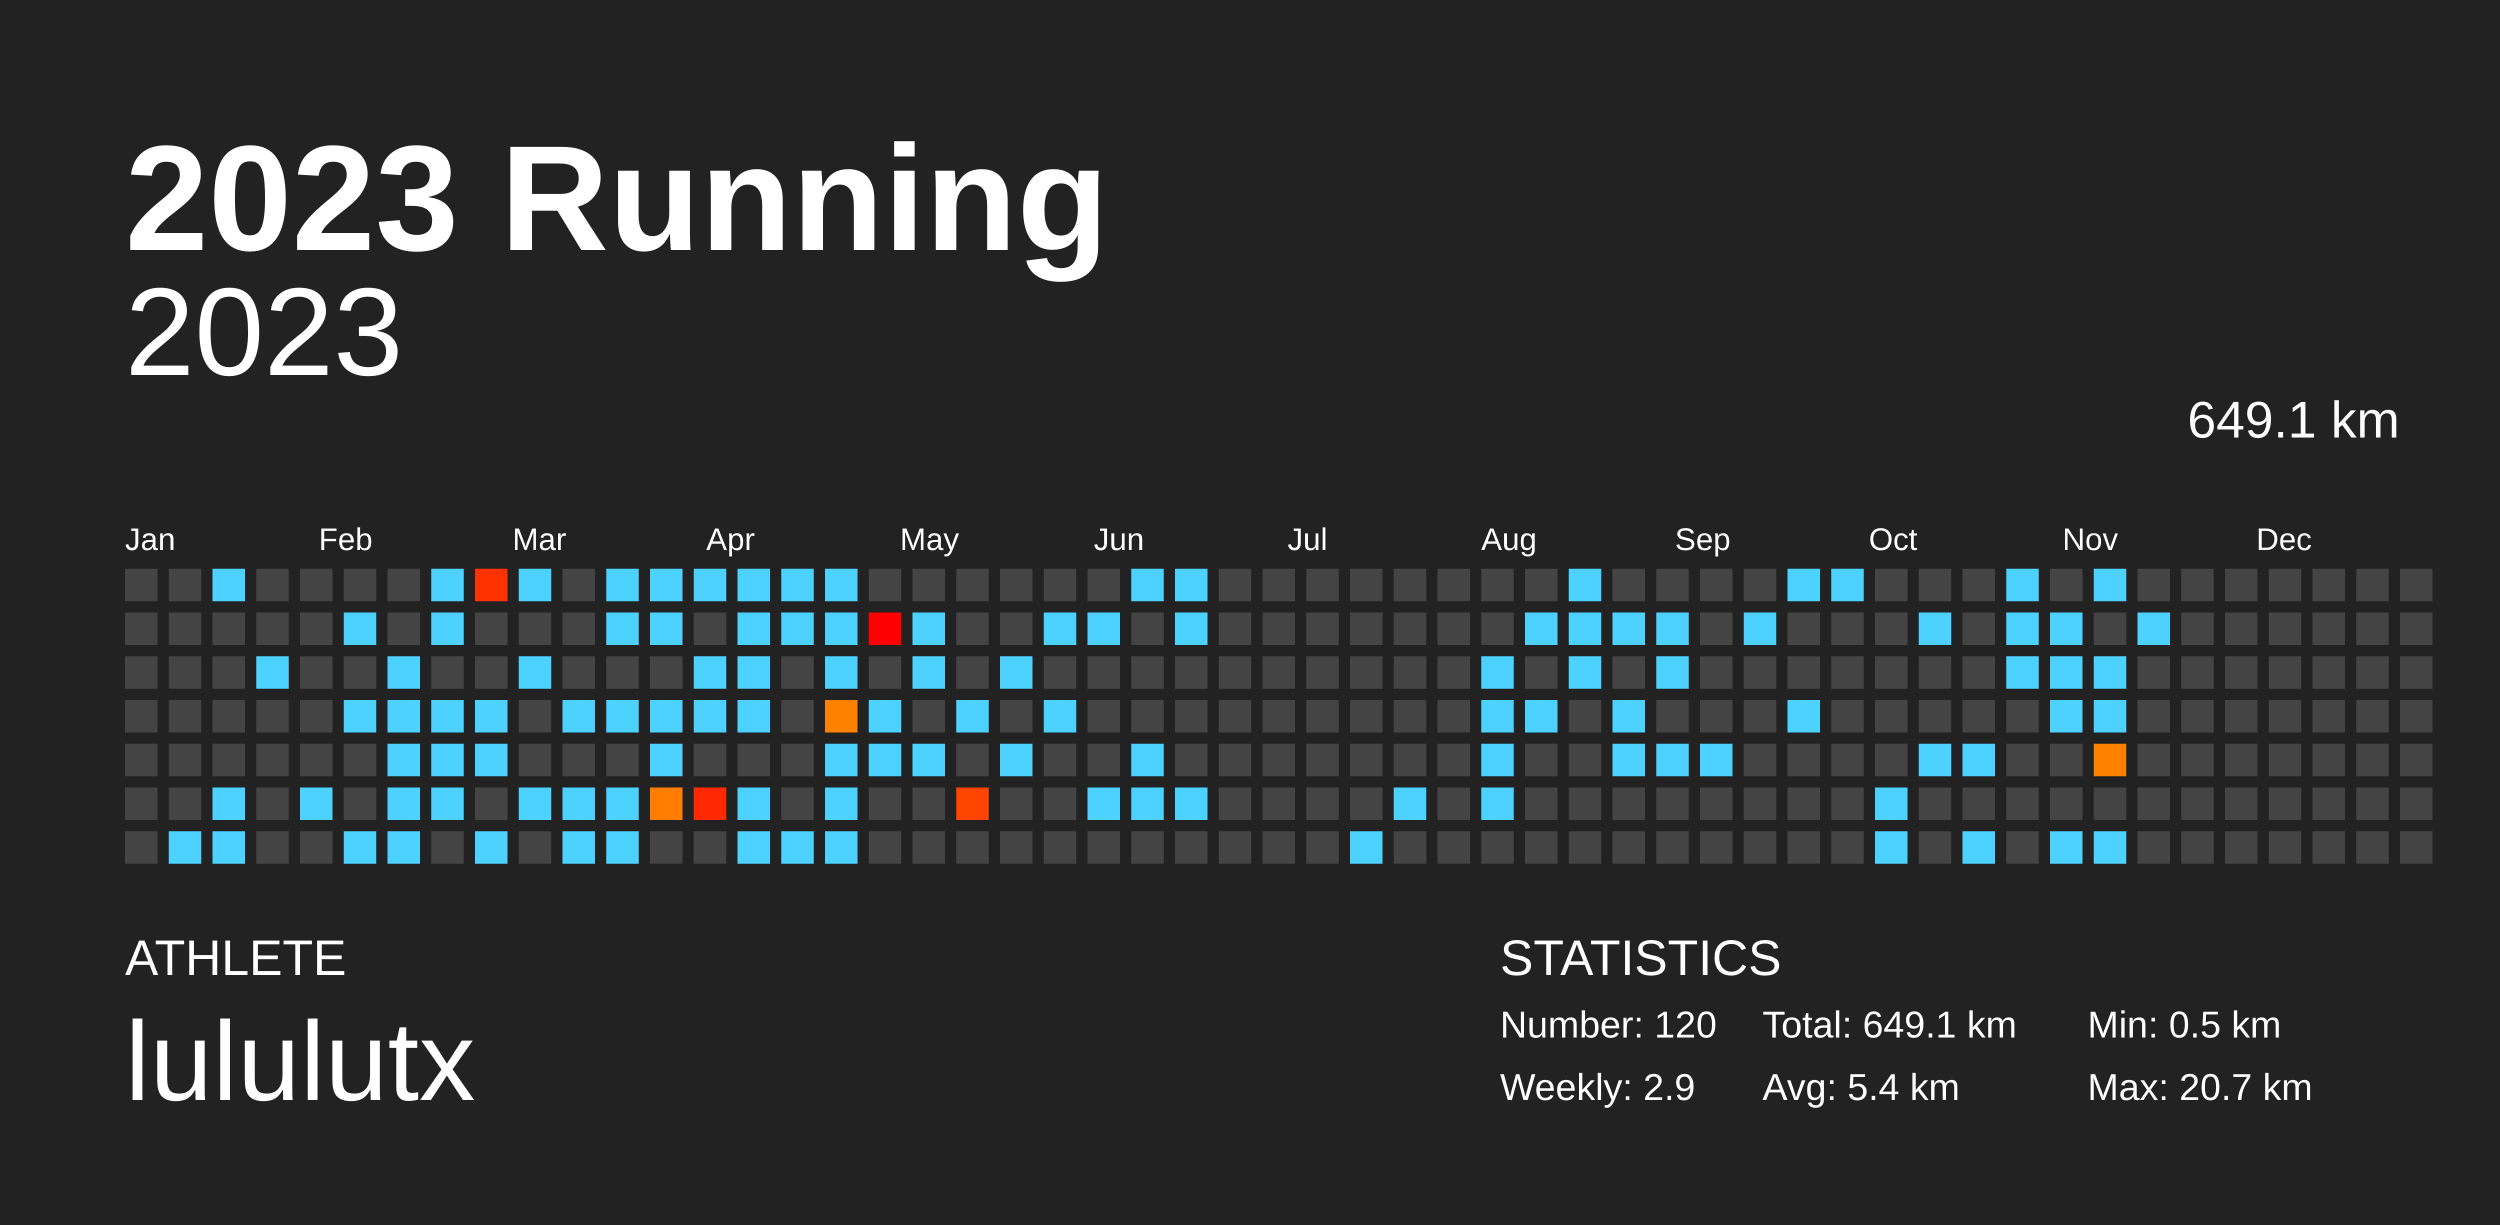
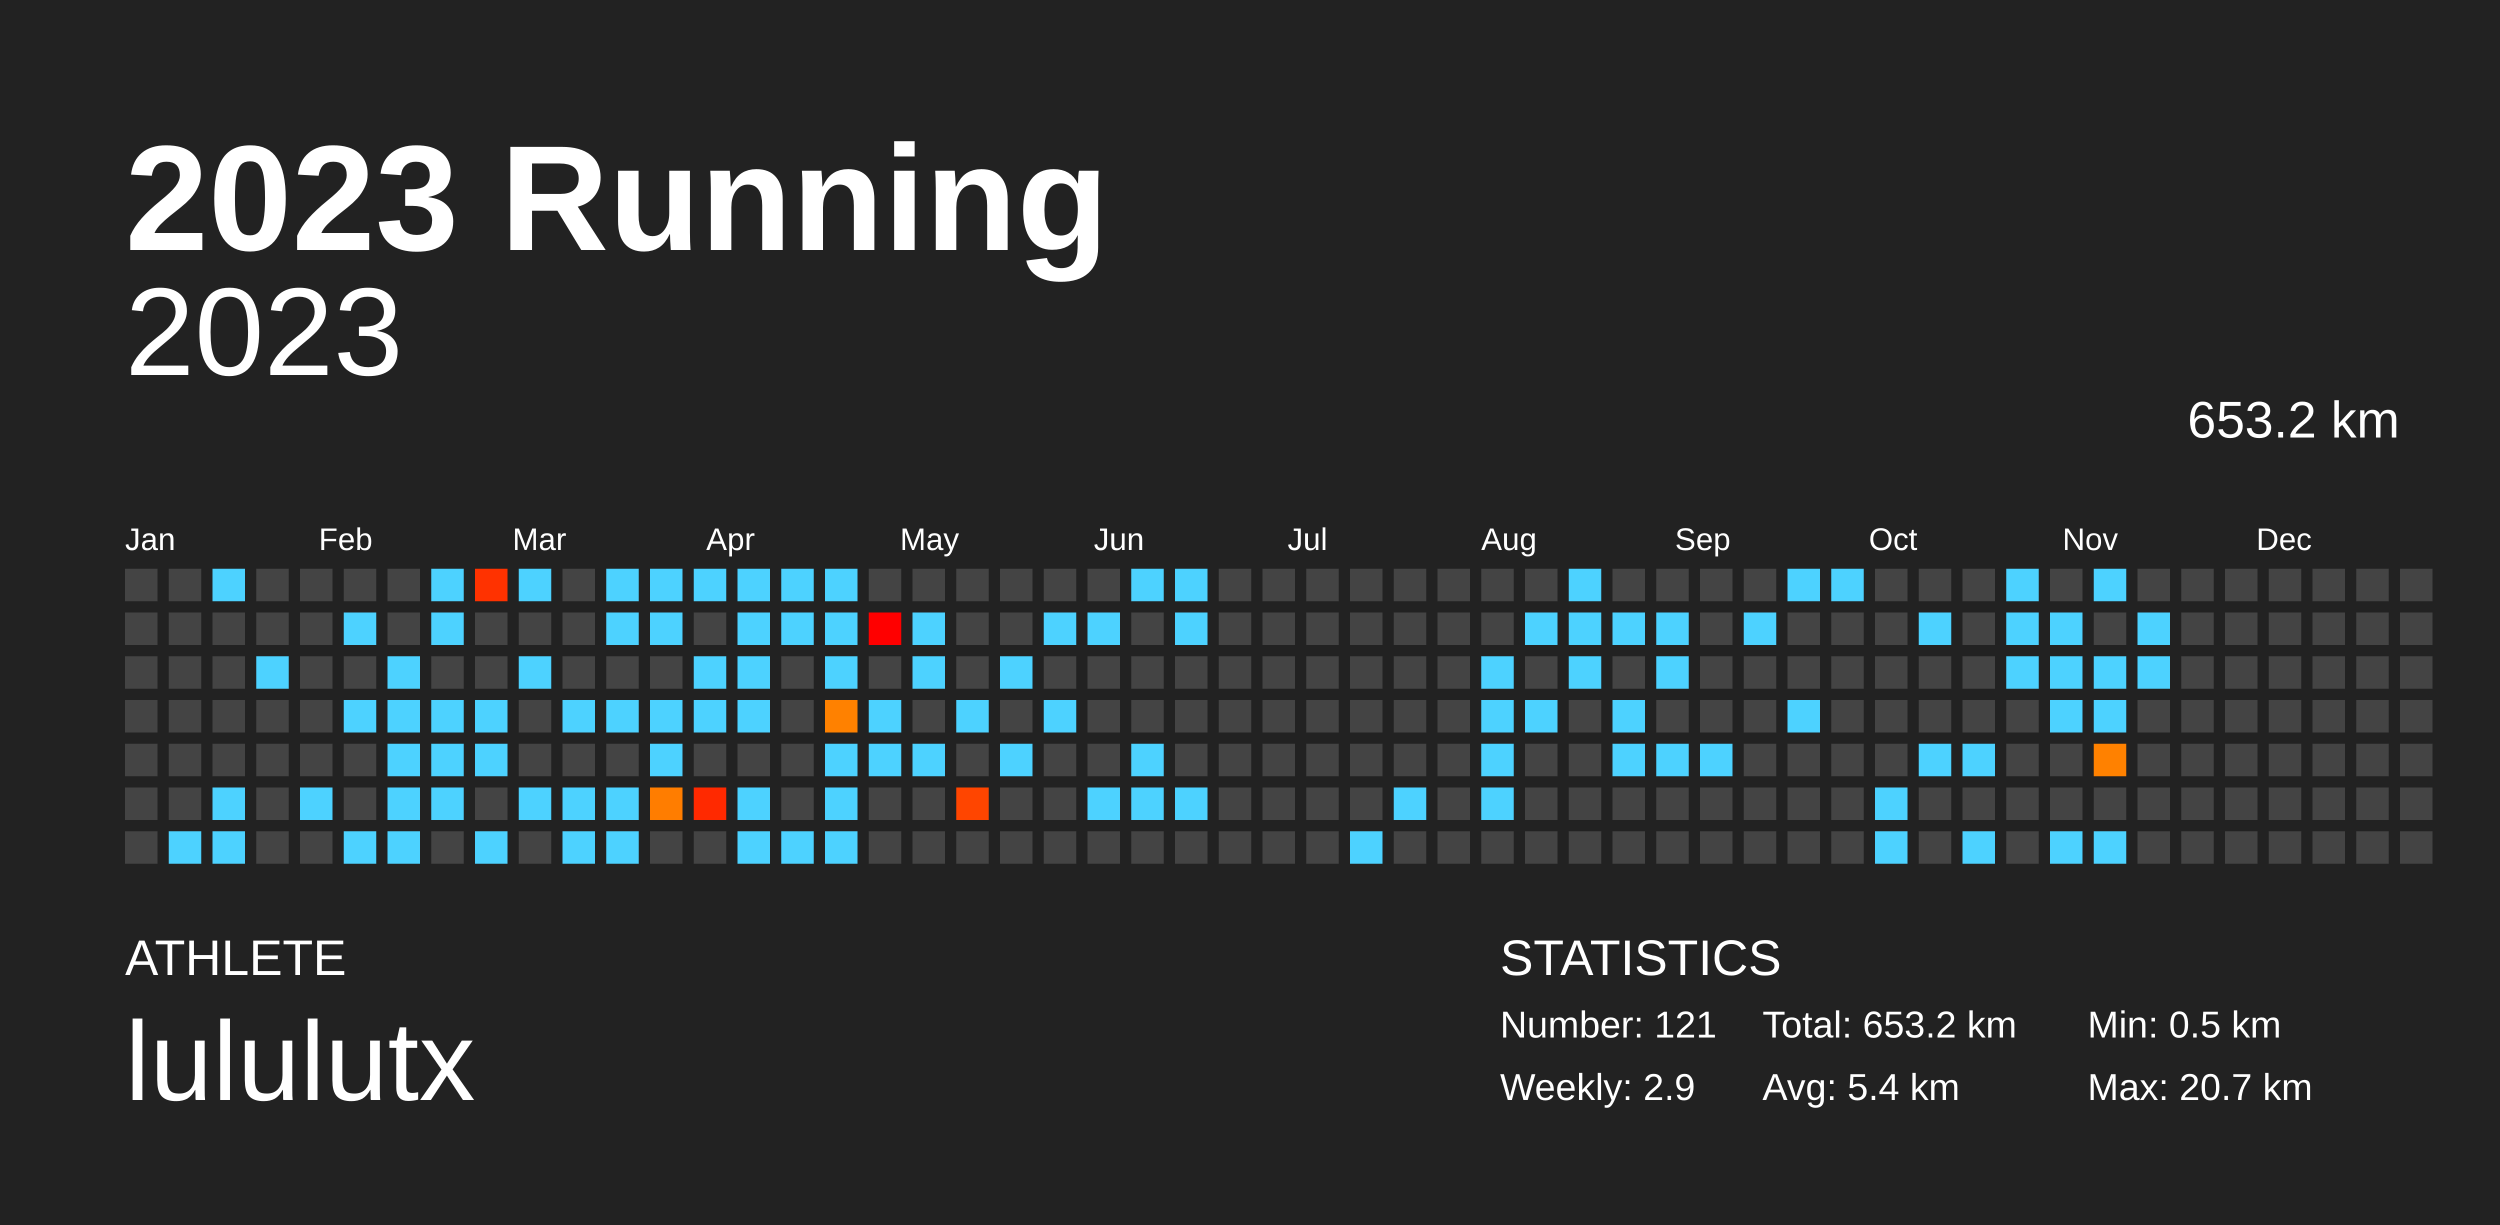
<svg xmlns="http://www.w3.org/2000/svg" baseProfile="full" height="98mm" version="1.1" viewBox="0,0,200,98" width="200mm">
  <defs />
  <rect fill="#222222" height="98" width="200" x="0" y="0" />
  <text fill="#FFFFFF" style="font-size:12px; font-family:Arial; font-weight:bold;" x="10" y="20">2023 Running</text>
  <text fill="#FFFFFF" style="font-size:4px; font-family:Arial" x="10" y="78">ATHLETE</text>
  <text fill="#FFFFFF" style="font-size:9px; font-family:Arial" x="10" y="88">lululutx</text>
  <text fill="#FFFFFF" style="font-size:4px; font-family:Arial" x="120" y="78">STATISTICS</text>
-   <text fill="#FFFFFF" style="font-size:3px; font-family:Arial" x="120" y="83">Number: 120</text>
+   <text fill="#FFFFFF" style="font-size:3px; font-family:Arial" x="120" y="83">Number: 121</text>
  <text fill="#FFFFFF" style="font-size:3px; font-family:Arial" x="120" y="88">Weekly: 2.9</text>
-   <text fill="#FFFFFF" style="font-size:3px; font-family:Arial" x="141" y="83">Total: 649.1 km</text>
+   <text fill="#FFFFFF" style="font-size:3px; font-family:Arial" x="141" y="83">Total: 653.2 km</text>
  <text fill="#FFFFFF" style="font-size:3px; font-family:Arial" x="141" y="88">Avg: 5.4 km</text>
  <text fill="#FFFFFF" style="font-size:3px; font-family:Arial" x="167" y="83">Min: 0.5 km</text>
  <text fill="#FFFFFF" style="font-size:3px; font-family:Arial" x="167" y="88">Max: 20.7 km</text>
  <text alignment-baseline="hanging" fill="#FFFFFF" style="font-size:10.0px; font-family:Arial;" x="10" y="30">2023</text>
-   <text alignment-baseline="hanging" fill="#FFFFFF" style="font-size:4.125px; font-family:Arial;" x="175" y="35">649.1 km</text>
+   <text alignment-baseline="hanging" fill="#FFFFFF" style="font-size:4.125px; font-family:Arial;" x="175" y="35">653.2 km</text>
  <text fill="#FFFFFF" style="font-size:2.5px; font-family:Arial" x="10.0" y="44">Jan</text>
  <text fill="#FFFFFF" style="font-size:2.5px; font-family:Arial" x="25.5" y="44">Feb</text>
  <text fill="#FFFFFF" style="font-size:2.5px; font-family:Arial" x="41.0" y="44">Mar</text>
  <text fill="#FFFFFF" style="font-size:2.5px; font-family:Arial" x="56.5" y="44">Apr</text>
  <text fill="#FFFFFF" style="font-size:2.5px; font-family:Arial" x="72.0" y="44">May</text>
  <text fill="#FFFFFF" style="font-size:2.5px; font-family:Arial" x="87.5" y="44">Jun</text>
  <text fill="#FFFFFF" style="font-size:2.5px; font-family:Arial" x="103.0" y="44">Jul</text>
  <text fill="#FFFFFF" style="font-size:2.5px; font-family:Arial" x="118.5" y="44">Aug</text>
  <text fill="#FFFFFF" style="font-size:2.5px; font-family:Arial" x="134.0" y="44">Sep</text>
  <text fill="#FFFFFF" style="font-size:2.5px; font-family:Arial" x="149.5" y="44">Oct</text>
  <text fill="#FFFFFF" style="font-size:2.5px; font-family:Arial" x="165.0" y="44">Nov</text>
  <text fill="#FFFFFF" style="font-size:2.5px; font-family:Arial" x="180.5" y="44">Dec</text>
  <rect fill="#444444" height="2.6" width="2.6" x="10.0" y="45.5" />
  <rect fill="#444444" height="2.6" width="2.6" x="10.0" y="49.0" />
  <rect fill="#444444" height="2.6" width="2.6" x="10.0" y="52.5" />
  <rect fill="#444444" height="2.6" width="2.6" x="10.0" y="56.0" />
  <rect fill="#444444" height="2.6" width="2.6" x="10.0" y="59.5" />
  <rect fill="#444444" height="2.6" width="2.6" x="10.0" y="63.0" />
  <rect fill="#444444" height="2.6" width="2.6" x="10.0" y="66.5" />
  <rect fill="#444444" height="2.6" width="2.6" x="13.5" y="45.5" />
  <rect fill="#444444" height="2.6" width="2.6" x="13.5" y="49.0" />
  <rect fill="#444444" height="2.6" width="2.6" x="13.5" y="52.5" />
  <rect fill="#444444" height="2.6" width="2.6" x="13.5" y="56.0" />
  <rect fill="#444444" height="2.6" width="2.6" x="13.5" y="59.5" />
  <rect fill="#444444" height="2.6" width="2.6" x="13.5" y="63.0" />
  <rect fill="#4dd2ff" height="2.6" width="2.6" x="13.5" y="66.5" />
  <rect fill="#4dd2ff" height="2.6" width="2.6" x="17.0" y="45.5" />
  <rect fill="#444444" height="2.6" width="2.6" x="17.0" y="49.0" />
  <rect fill="#444444" height="2.6" width="2.6" x="17.0" y="52.5" />
  <rect fill="#444444" height="2.6" width="2.6" x="17.0" y="56.0" />
  <rect fill="#444444" height="2.6" width="2.6" x="17.0" y="59.5" />
  <rect fill="#4dd2ff" height="2.6" width="2.6" x="17.0" y="63.0" />
  <rect fill="#4dd2ff" height="2.6" width="2.6" x="17.0" y="66.5" />
  <rect fill="#444444" height="2.6" width="2.6" x="20.5" y="45.5" />
  <rect fill="#444444" height="2.6" width="2.6" x="20.5" y="49.0" />
  <rect fill="#4dd2ff" height="2.6" width="2.6" x="20.5" y="52.5" />
  <rect fill="#444444" height="2.6" width="2.6" x="20.5" y="56.0" />
  <rect fill="#444444" height="2.6" width="2.6" x="20.5" y="59.5" />
  <rect fill="#444444" height="2.6" width="2.6" x="20.5" y="63.0" />
  <rect fill="#444444" height="2.6" width="2.6" x="20.5" y="66.5" />
  <rect fill="#444444" height="2.6" width="2.6" x="24.0" y="45.5" />
  <rect fill="#444444" height="2.6" width="2.6" x="24.0" y="49.0" />
  <rect fill="#444444" height="2.6" width="2.6" x="24.0" y="52.5" />
  <rect fill="#444444" height="2.6" width="2.6" x="24.0" y="56.0" />
  <rect fill="#444444" height="2.6" width="2.6" x="24.0" y="59.5" />
  <rect fill="#4dd2ff" height="2.6" width="2.6" x="24.0" y="63.0" />
  <rect fill="#444444" height="2.6" width="2.6" x="24.0" y="66.5" />
  <rect fill="#444444" height="2.6" width="2.6" x="27.5" y="45.5" />
  <rect fill="#4dd2ff" height="2.6" width="2.6" x="27.5" y="49.0" />
  <rect fill="#444444" height="2.6" width="2.6" x="27.5" y="52.5" />
  <rect fill="#4dd2ff" height="2.6" width="2.6" x="27.5" y="56.0" />
  <rect fill="#444444" height="2.6" width="2.6" x="27.5" y="59.5" />
  <rect fill="#444444" height="2.6" width="2.6" x="27.5" y="63.0" />
  <rect fill="#4dd2ff" height="2.6" width="2.6" x="27.5" y="66.5" />
  <rect fill="#444444" height="2.6" width="2.6" x="31.0" y="45.5" />
  <rect fill="#444444" height="2.6" width="2.6" x="31.0" y="49.0" />
  <rect fill="#4dd2ff" height="2.6" width="2.6" x="31.0" y="52.5" />
  <rect fill="#4dd2ff" height="2.6" width="2.6" x="31.0" y="56.0" />
  <rect fill="#4dd2ff" height="2.6" width="2.6" x="31.0" y="59.5" />
  <rect fill="#4dd2ff" height="2.6" width="2.6" x="31.0" y="63.0" />
  <rect fill="#4dd2ff" height="2.6" width="2.6" x="31.0" y="66.5" />
  <rect fill="#4dd2ff" height="2.6" width="2.6" x="34.5" y="45.5" />
  <rect fill="#4dd2ff" height="2.6" width="2.6" x="34.5" y="49.0" />
  <rect fill="#444444" height="2.6" width="2.6" x="34.5" y="52.5" />
  <rect fill="#4dd2ff" height="2.6" width="2.6" x="34.5" y="56.0" />
  <rect fill="#4dd2ff" height="2.6" width="2.6" x="34.5" y="59.5" />
  <rect fill="#4dd2ff" height="2.6" width="2.6" x="34.5" y="63.0" />
  <rect fill="#444444" height="2.6" width="2.6" x="34.5" y="66.5" />
  <rect fill="#ff3200" height="2.6" width="2.6" x="38.0" y="45.5" />
  <rect fill="#444444" height="2.6" width="2.6" x="38.0" y="49.0" />
  <rect fill="#444444" height="2.6" width="2.6" x="38.0" y="52.5" />
  <rect fill="#4dd2ff" height="2.6" width="2.6" x="38.0" y="56.0" />
  <rect fill="#4dd2ff" height="2.6" width="2.6" x="38.0" y="59.5" />
  <rect fill="#444444" height="2.6" width="2.6" x="38.0" y="63.0" />
  <rect fill="#4dd2ff" height="2.6" width="2.6" x="38.0" y="66.5" />
  <rect fill="#4dd2ff" height="2.6" width="2.6" x="41.5" y="45.5" />
  <rect fill="#444444" height="2.6" width="2.6" x="41.5" y="49.0" />
  <rect fill="#4dd2ff" height="2.6" width="2.6" x="41.5" y="52.5" />
  <rect fill="#444444" height="2.6" width="2.6" x="41.5" y="56.0" />
  <rect fill="#444444" height="2.6" width="2.6" x="41.5" y="59.5" />
  <rect fill="#4dd2ff" height="2.6" width="2.6" x="41.5" y="63.0" />
  <rect fill="#444444" height="2.6" width="2.6" x="41.5" y="66.5" />
  <rect fill="#444444" height="2.6" width="2.6" x="45.0" y="45.5" />
  <rect fill="#444444" height="2.6" width="2.6" x="45.0" y="49.0" />
  <rect fill="#444444" height="2.6" width="2.6" x="45.0" y="52.5" />
  <rect fill="#4dd2ff" height="2.6" width="2.6" x="45.0" y="56.0" />
  <rect fill="#444444" height="2.6" width="2.6" x="45.0" y="59.5" />
  <rect fill="#4dd2ff" height="2.6" width="2.6" x="45.0" y="63.0" />
  <rect fill="#4dd2ff" height="2.6" width="2.6" x="45.0" y="66.5" />
  <rect fill="#4dd2ff" height="2.6" width="2.6" x="48.5" y="45.5" />
  <rect fill="#4dd2ff" height="2.6" width="2.6" x="48.5" y="49.0" />
  <rect fill="#444444" height="2.6" width="2.6" x="48.5" y="52.5" />
  <rect fill="#4dd2ff" height="2.6" width="2.6" x="48.5" y="56.0" />
  <rect fill="#444444" height="2.6" width="2.6" x="48.5" y="59.5" />
  <rect fill="#4dd2ff" height="2.6" width="2.6" x="48.5" y="63.0" />
  <rect fill="#4dd2ff" height="2.6" width="2.6" x="48.5" y="66.5" />
  <rect fill="#4dd2ff" height="2.6" width="2.6" x="52.0" y="45.5" />
  <rect fill="#4dd2ff" height="2.6" width="2.6" x="52.0" y="49.0" />
  <rect fill="#444444" height="2.6" width="2.6" x="52.0" y="52.5" />
  <rect fill="#4dd2ff" height="2.6" width="2.6" x="52.0" y="56.0" />
  <rect fill="#4dd2ff" height="2.6" width="2.6" x="52.0" y="59.5" />
  <rect fill="#ff7d00" height="2.6" width="2.6" x="52.0" y="63.0" />
  <rect fill="#444444" height="2.6" width="2.6" x="52.0" y="66.5" />
  <rect fill="#4dd2ff" height="2.6" width="2.6" x="55.5" y="45.5" />
  <rect fill="#444444" height="2.6" width="2.6" x="55.5" y="49.0" />
  <rect fill="#4dd2ff" height="2.6" width="2.6" x="55.5" y="52.5" />
  <rect fill="#4dd2ff" height="2.6" width="2.6" x="55.5" y="56.0" />
  <rect fill="#444444" height="2.6" width="2.6" x="55.5" y="59.5" />
  <rect fill="#ff2900" height="2.6" width="2.6" x="55.5" y="63.0" />
  <rect fill="#444444" height="2.6" width="2.6" x="55.5" y="66.5" />
  <rect fill="#4dd2ff" height="2.6" width="2.6" x="59.0" y="45.5" />
  <rect fill="#4dd2ff" height="2.6" width="2.6" x="59.0" y="49.0" />
  <rect fill="#4dd2ff" height="2.6" width="2.6" x="59.0" y="52.5" />
  <rect fill="#4dd2ff" height="2.6" width="2.6" x="59.0" y="56.0" />
  <rect fill="#444444" height="2.6" width="2.6" x="59.0" y="59.5" />
  <rect fill="#4dd2ff" height="2.6" width="2.6" x="59.0" y="63.0" />
  <rect fill="#4dd2ff" height="2.6" width="2.6" x="59.0" y="66.5" />
  <rect fill="#4dd2ff" height="2.6" width="2.6" x="62.5" y="45.5" />
  <rect fill="#4dd2ff" height="2.6" width="2.6" x="62.5" y="49.0" />
  <rect fill="#444444" height="2.6" width="2.6" x="62.5" y="52.5" />
  <rect fill="#444444" height="2.6" width="2.6" x="62.5" y="56.0" />
  <rect fill="#444444" height="2.6" width="2.6" x="62.5" y="59.5" />
  <rect fill="#444444" height="2.6" width="2.6" x="62.5" y="63.0" />
  <rect fill="#4dd2ff" height="2.6" width="2.6" x="62.5" y="66.5" />
  <rect fill="#4dd2ff" height="2.6" width="2.6" x="66.0" y="45.5" />
  <rect fill="#4dd2ff" height="2.6" width="2.6" x="66.0" y="49.0" />
  <rect fill="#4dd2ff" height="2.6" width="2.6" x="66.0" y="52.5" />
  <rect fill="#ff8100" height="2.6" width="2.6" x="66.0" y="56.0" />
  <rect fill="#4dd2ff" height="2.6" width="2.6" x="66.0" y="59.5" />
  <rect fill="#4dd2ff" height="2.6" width="2.6" x="66.0" y="63.0" />
  <rect fill="#4dd2ff" height="2.6" width="2.6" x="66.0" y="66.5" />
  <rect fill="#444444" height="2.6" width="2.6" x="69.5" y="45.5" />
  <rect fill="red" height="2.6" width="2.6" x="69.5" y="49.0" />
  <rect fill="#444444" height="2.6" width="2.6" x="69.5" y="52.5" />
  <rect fill="#4dd2ff" height="2.6" width="2.6" x="69.5" y="56.0" />
  <rect fill="#4dd2ff" height="2.6" width="2.6" x="69.5" y="59.5" />
  <rect fill="#444444" height="2.6" width="2.6" x="69.5" y="63.0" />
  <rect fill="#444444" height="2.6" width="2.6" x="69.5" y="66.5" />
  <rect fill="#444444" height="2.6" width="2.6" x="73.0" y="45.5" />
  <rect fill="#4dd2ff" height="2.6" width="2.6" x="73.0" y="49.0" />
  <rect fill="#4dd2ff" height="2.6" width="2.6" x="73.0" y="52.5" />
  <rect fill="#444444" height="2.6" width="2.6" x="73.0" y="56.0" />
  <rect fill="#4dd2ff" height="2.6" width="2.6" x="73.0" y="59.5" />
  <rect fill="#444444" height="2.6" width="2.6" x="73.0" y="63.0" />
  <rect fill="#444444" height="2.6" width="2.6" x="73.0" y="66.5" />
  <rect fill="#444444" height="2.6" width="2.6" x="76.5" y="45.5" />
  <rect fill="#444444" height="2.6" width="2.6" x="76.5" y="49.0" />
  <rect fill="#444444" height="2.6" width="2.6" x="76.5" y="52.5" />
  <rect fill="#4dd2ff" height="2.6" width="2.6" x="76.5" y="56.0" />
  <rect fill="#444444" height="2.6" width="2.6" x="76.5" y="59.5" />
  <rect fill="#ff4500" height="2.6" width="2.6" x="76.5" y="63.0" />
  <rect fill="#444444" height="2.6" width="2.6" x="76.5" y="66.5" />
  <rect fill="#444444" height="2.6" width="2.6" x="80.0" y="45.5" />
  <rect fill="#444444" height="2.6" width="2.6" x="80.0" y="49.0" />
  <rect fill="#4dd2ff" height="2.6" width="2.6" x="80.0" y="52.5" />
  <rect fill="#444444" height="2.6" width="2.6" x="80.0" y="56.0" />
  <rect fill="#4dd2ff" height="2.6" width="2.6" x="80.0" y="59.5" />
  <rect fill="#444444" height="2.6" width="2.6" x="80.0" y="63.0" />
  <rect fill="#444444" height="2.6" width="2.6" x="80.0" y="66.5" />
  <rect fill="#444444" height="2.6" width="2.6" x="83.5" y="45.5" />
  <rect fill="#4dd2ff" height="2.6" width="2.6" x="83.5" y="49.0" />
  <rect fill="#444444" height="2.6" width="2.6" x="83.5" y="52.5" />
  <rect fill="#4dd2ff" height="2.6" width="2.6" x="83.5" y="56.0" />
  <rect fill="#444444" height="2.6" width="2.6" x="83.5" y="59.5" />
  <rect fill="#444444" height="2.6" width="2.6" x="83.5" y="63.0" />
  <rect fill="#444444" height="2.6" width="2.6" x="83.5" y="66.5" />
  <rect fill="#444444" height="2.6" width="2.6" x="87.0" y="45.5" />
  <rect fill="#4dd2ff" height="2.6" width="2.6" x="87.0" y="49.0" />
  <rect fill="#444444" height="2.6" width="2.6" x="87.0" y="52.5" />
  <rect fill="#444444" height="2.6" width="2.6" x="87.0" y="56.0" />
  <rect fill="#444444" height="2.6" width="2.6" x="87.0" y="59.5" />
  <rect fill="#4dd2ff" height="2.6" width="2.6" x="87.0" y="63.0" />
  <rect fill="#444444" height="2.6" width="2.6" x="87.0" y="66.5" />
  <rect fill="#4dd2ff" height="2.6" width="2.6" x="90.5" y="45.5" />
  <rect fill="#444444" height="2.6" width="2.6" x="90.5" y="49.0" />
  <rect fill="#444444" height="2.6" width="2.6" x="90.5" y="52.5" />
  <rect fill="#444444" height="2.6" width="2.6" x="90.5" y="56.0" />
  <rect fill="#4dd2ff" height="2.6" width="2.6" x="90.5" y="59.5" />
  <rect fill="#4dd2ff" height="2.6" width="2.6" x="90.5" y="63.0" />
  <rect fill="#444444" height="2.6" width="2.6" x="90.5" y="66.5" />
  <rect fill="#4dd2ff" height="2.6" width="2.6" x="94.0" y="45.5" />
  <rect fill="#4dd2ff" height="2.6" width="2.6" x="94.0" y="49.0" />
  <rect fill="#444444" height="2.6" width="2.6" x="94.0" y="52.5" />
  <rect fill="#444444" height="2.6" width="2.6" x="94.0" y="56.0" />
  <rect fill="#444444" height="2.6" width="2.6" x="94.0" y="59.5" />
  <rect fill="#4dd2ff" height="2.6" width="2.6" x="94.0" y="63.0" />
  <rect fill="#444444" height="2.6" width="2.6" x="94.0" y="66.5" />
  <rect fill="#444444" height="2.6" width="2.6" x="97.5" y="45.5" />
  <rect fill="#444444" height="2.6" width="2.6" x="97.5" y="49.0" />
  <rect fill="#444444" height="2.6" width="2.6" x="97.5" y="52.5" />
  <rect fill="#444444" height="2.6" width="2.6" x="97.5" y="56.0" />
  <rect fill="#444444" height="2.6" width="2.6" x="97.5" y="59.5" />
  <rect fill="#444444" height="2.6" width="2.6" x="97.5" y="63.0" />
  <rect fill="#444444" height="2.6" width="2.6" x="97.5" y="66.5" />
  <rect fill="#444444" height="2.6" width="2.6" x="101.0" y="45.5" />
  <rect fill="#444444" height="2.6" width="2.6" x="101.0" y="49.0" />
  <rect fill="#444444" height="2.6" width="2.6" x="101.0" y="52.5" />
  <rect fill="#444444" height="2.6" width="2.6" x="101.0" y="56.0" />
  <rect fill="#444444" height="2.6" width="2.6" x="101.0" y="59.5" />
  <rect fill="#444444" height="2.6" width="2.6" x="101.0" y="63.0" />
  <rect fill="#444444" height="2.6" width="2.6" x="101.0" y="66.5" />
  <rect fill="#444444" height="2.6" width="2.6" x="104.5" y="45.5" />
  <rect fill="#444444" height="2.6" width="2.6" x="104.5" y="49.0" />
  <rect fill="#444444" height="2.6" width="2.6" x="104.5" y="52.5" />
  <rect fill="#444444" height="2.6" width="2.6" x="104.5" y="56.0" />
  <rect fill="#444444" height="2.6" width="2.6" x="104.5" y="59.5" />
  <rect fill="#444444" height="2.6" width="2.6" x="104.5" y="63.0" />
  <rect fill="#444444" height="2.6" width="2.6" x="104.5" y="66.5" />
  <rect fill="#444444" height="2.6" width="2.6" x="108.0" y="45.5" />
  <rect fill="#444444" height="2.6" width="2.6" x="108.0" y="49.0" />
  <rect fill="#444444" height="2.6" width="2.6" x="108.0" y="52.5" />
  <rect fill="#444444" height="2.6" width="2.6" x="108.0" y="56.0" />
  <rect fill="#444444" height="2.6" width="2.6" x="108.0" y="59.5" />
  <rect fill="#444444" height="2.6" width="2.6" x="108.0" y="63.0" />
  <rect fill="#4dd2ff" height="2.6" width="2.6" x="108.0" y="66.5" />
  <rect fill="#444444" height="2.6" width="2.6" x="111.5" y="45.5" />
  <rect fill="#444444" height="2.6" width="2.6" x="111.5" y="49.0" />
  <rect fill="#444444" height="2.6" width="2.6" x="111.5" y="52.5" />
  <rect fill="#444444" height="2.6" width="2.6" x="111.5" y="56.0" />
  <rect fill="#444444" height="2.6" width="2.6" x="111.5" y="59.5" />
  <rect fill="#4dd2ff" height="2.6" width="2.6" x="111.5" y="63.0" />
  <rect fill="#444444" height="2.6" width="2.6" x="111.5" y="66.5" />
  <rect fill="#444444" height="2.6" width="2.6" x="115.0" y="45.5" />
  <rect fill="#444444" height="2.6" width="2.6" x="115.0" y="49.0" />
  <rect fill="#444444" height="2.6" width="2.6" x="115.0" y="52.5" />
  <rect fill="#444444" height="2.6" width="2.6" x="115.0" y="56.0" />
  <rect fill="#444444" height="2.6" width="2.6" x="115.0" y="59.5" />
  <rect fill="#444444" height="2.6" width="2.6" x="115.0" y="63.0" />
  <rect fill="#444444" height="2.6" width="2.6" x="115.0" y="66.5" />
  <rect fill="#444444" height="2.6" width="2.6" x="118.5" y="45.5" />
  <rect fill="#444444" height="2.6" width="2.6" x="118.5" y="49.0" />
  <rect fill="#4dd2ff" height="2.6" width="2.6" x="118.5" y="52.5" />
  <rect fill="#4dd2ff" height="2.6" width="2.6" x="118.5" y="56.0" />
  <rect fill="#4dd2ff" height="2.6" width="2.6" x="118.5" y="59.5" />
  <rect fill="#4dd2ff" height="2.6" width="2.6" x="118.5" y="63.0" />
  <rect fill="#444444" height="2.6" width="2.6" x="118.5" y="66.5" />
  <rect fill="#444444" height="2.6" width="2.6" x="122.0" y="45.5" />
  <rect fill="#4dd2ff" height="2.6" width="2.6" x="122.0" y="49.0" />
  <rect fill="#444444" height="2.6" width="2.6" x="122.0" y="52.5" />
  <rect fill="#4dd2ff" height="2.6" width="2.6" x="122.0" y="56.0" />
  <rect fill="#444444" height="2.6" width="2.6" x="122.0" y="59.5" />
  <rect fill="#444444" height="2.6" width="2.6" x="122.0" y="63.0" />
  <rect fill="#444444" height="2.6" width="2.6" x="122.0" y="66.5" />
  <rect fill="#4dd2ff" height="2.6" width="2.6" x="125.5" y="45.5" />
  <rect fill="#4dd2ff" height="2.6" width="2.6" x="125.5" y="49.0" />
  <rect fill="#4dd2ff" height="2.6" width="2.6" x="125.5" y="52.5" />
  <rect fill="#444444" height="2.6" width="2.6" x="125.5" y="56.0" />
  <rect fill="#444444" height="2.6" width="2.6" x="125.5" y="59.5" />
  <rect fill="#444444" height="2.6" width="2.6" x="125.5" y="63.0" />
  <rect fill="#444444" height="2.6" width="2.6" x="125.5" y="66.5" />
  <rect fill="#444444" height="2.6" width="2.6" x="129.0" y="45.5" />
  <rect fill="#4dd2ff" height="2.6" width="2.6" x="129.0" y="49.0" />
  <rect fill="#444444" height="2.6" width="2.6" x="129.0" y="52.5" />
  <rect fill="#4dd2ff" height="2.6" width="2.6" x="129.0" y="56.0" />
  <rect fill="#4dd2ff" height="2.6" width="2.6" x="129.0" y="59.5" />
  <rect fill="#444444" height="2.6" width="2.6" x="129.0" y="63.0" />
  <rect fill="#444444" height="2.6" width="2.6" x="129.0" y="66.5" />
  <rect fill="#444444" height="2.6" width="2.6" x="132.5" y="45.5" />
  <rect fill="#4dd2ff" height="2.6" width="2.6" x="132.5" y="49.0" />
  <rect fill="#4dd2ff" height="2.6" width="2.6" x="132.5" y="52.5" />
  <rect fill="#444444" height="2.6" width="2.6" x="132.5" y="56.0" />
  <rect fill="#4dd2ff" height="2.6" width="2.6" x="132.5" y="59.5" />
  <rect fill="#444444" height="2.6" width="2.6" x="132.5" y="63.0" />
  <rect fill="#444444" height="2.6" width="2.6" x="132.5" y="66.5" />
  <rect fill="#444444" height="2.6" width="2.6" x="136.0" y="45.5" />
  <rect fill="#444444" height="2.6" width="2.6" x="136.0" y="49.0" />
  <rect fill="#444444" height="2.6" width="2.6" x="136.0" y="52.5" />
  <rect fill="#444444" height="2.6" width="2.6" x="136.0" y="56.0" />
  <rect fill="#4dd2ff" height="2.6" width="2.6" x="136.0" y="59.5" />
  <rect fill="#444444" height="2.6" width="2.6" x="136.0" y="63.0" />
  <rect fill="#444444" height="2.6" width="2.6" x="136.0" y="66.5" />
  <rect fill="#444444" height="2.6" width="2.6" x="139.5" y="45.5" />
  <rect fill="#4dd2ff" height="2.6" width="2.6" x="139.5" y="49.0" />
  <rect fill="#444444" height="2.6" width="2.6" x="139.5" y="52.5" />
  <rect fill="#444444" height="2.6" width="2.6" x="139.5" y="56.0" />
  <rect fill="#444444" height="2.6" width="2.6" x="139.5" y="59.5" />
  <rect fill="#444444" height="2.6" width="2.6" x="139.5" y="63.0" />
  <rect fill="#444444" height="2.6" width="2.6" x="139.5" y="66.5" />
  <rect fill="#4dd2ff" height="2.6" width="2.6" x="143.0" y="45.5" />
  <rect fill="#444444" height="2.6" width="2.6" x="143.0" y="49.0" />
  <rect fill="#444444" height="2.6" width="2.6" x="143.0" y="52.5" />
  <rect fill="#4dd2ff" height="2.6" width="2.6" x="143.0" y="56.0" />
  <rect fill="#444444" height="2.6" width="2.6" x="143.0" y="59.5" />
  <rect fill="#444444" height="2.6" width="2.6" x="143.0" y="63.0" />
  <rect fill="#444444" height="2.6" width="2.6" x="143.0" y="66.5" />
  <rect fill="#4dd2ff" height="2.6" width="2.6" x="146.5" y="45.5" />
  <rect fill="#444444" height="2.6" width="2.6" x="146.5" y="49.0" />
  <rect fill="#444444" height="2.6" width="2.6" x="146.5" y="52.5" />
  <rect fill="#444444" height="2.6" width="2.6" x="146.5" y="56.0" />
  <rect fill="#444444" height="2.6" width="2.6" x="146.5" y="59.5" />
  <rect fill="#444444" height="2.6" width="2.6" x="146.5" y="63.0" />
  <rect fill="#444444" height="2.6" width="2.6" x="146.5" y="66.5" />
  <rect fill="#444444" height="2.6" width="2.6" x="150.0" y="45.5" />
  <rect fill="#444444" height="2.6" width="2.6" x="150.0" y="49.0" />
  <rect fill="#444444" height="2.6" width="2.6" x="150.0" y="52.5" />
  <rect fill="#444444" height="2.6" width="2.6" x="150.0" y="56.0" />
  <rect fill="#444444" height="2.6" width="2.6" x="150.0" y="59.5" />
  <rect fill="#4dd2ff" height="2.6" width="2.6" x="150.0" y="63.0" />
  <rect fill="#4dd2ff" height="2.6" width="2.6" x="150.0" y="66.5" />
  <rect fill="#444444" height="2.6" width="2.6" x="153.5" y="45.5" />
  <rect fill="#4dd2ff" height="2.6" width="2.6" x="153.5" y="49.0" />
  <rect fill="#444444" height="2.6" width="2.6" x="153.5" y="52.5" />
  <rect fill="#444444" height="2.6" width="2.6" x="153.5" y="56.0" />
  <rect fill="#4dd2ff" height="2.6" width="2.6" x="153.5" y="59.5" />
  <rect fill="#444444" height="2.6" width="2.6" x="153.5" y="63.0" />
  <rect fill="#444444" height="2.6" width="2.6" x="153.5" y="66.5" />
  <rect fill="#444444" height="2.6" width="2.6" x="157.0" y="45.5" />
  <rect fill="#444444" height="2.6" width="2.6" x="157.0" y="49.0" />
  <rect fill="#444444" height="2.6" width="2.6" x="157.0" y="52.5" />
  <rect fill="#444444" height="2.6" width="2.6" x="157.0" y="56.0" />
  <rect fill="#4dd2ff" height="2.6" width="2.6" x="157.0" y="59.5" />
  <rect fill="#444444" height="2.6" width="2.6" x="157.0" y="63.0" />
  <rect fill="#4dd2ff" height="2.6" width="2.6" x="157.0" y="66.5" />
  <rect fill="#4dd2ff" height="2.6" width="2.6" x="160.5" y="45.5" />
  <rect fill="#4dd2ff" height="2.6" width="2.6" x="160.5" y="49.0" />
  <rect fill="#4dd2ff" height="2.6" width="2.6" x="160.5" y="52.5" />
  <rect fill="#444444" height="2.6" width="2.6" x="160.5" y="56.0" />
  <rect fill="#444444" height="2.6" width="2.6" x="160.5" y="59.5" />
  <rect fill="#444444" height="2.6" width="2.6" x="160.5" y="63.0" />
  <rect fill="#444444" height="2.6" width="2.6" x="160.5" y="66.5" />
  <rect fill="#444444" height="2.6" width="2.6" x="164.0" y="45.5" />
  <rect fill="#4dd2ff" height="2.6" width="2.6" x="164.0" y="49.0" />
  <rect fill="#4dd2ff" height="2.6" width="2.6" x="164.0" y="52.5" />
  <rect fill="#4dd2ff" height="2.6" width="2.6" x="164.0" y="56.0" />
  <rect fill="#444444" height="2.6" width="2.6" x="164.0" y="59.5" />
  <rect fill="#444444" height="2.6" width="2.6" x="164.0" y="63.0" />
  <rect fill="#4dd2ff" height="2.6" width="2.6" x="164.0" y="66.5" />
  <rect fill="#4dd2ff" height="2.6" width="2.6" x="167.5" y="45.5" />
  <rect fill="#444444" height="2.6" width="2.6" x="167.5" y="49.0" />
  <rect fill="#4dd2ff" height="2.6" width="2.6" x="167.5" y="52.5" />
  <rect fill="#4dd2ff" height="2.6" width="2.6" x="167.5" y="56.0" />
  <rect fill="#ff8100" height="2.6" width="2.6" x="167.5" y="59.5" />
  <rect fill="#444444" height="2.6" width="2.6" x="167.5" y="63.0" />
  <rect fill="#4dd2ff" height="2.6" width="2.6" x="167.5" y="66.5" />
  <rect fill="#444444" height="2.6" width="2.6" x="171.0" y="45.5" />
  <rect fill="#4dd2ff" height="2.6" width="2.6" x="171.0" y="49.0" />
-   <rect fill="#444444" height="2.6" width="2.6" x="171.0" y="52.5" />
+   <rect fill="#4dd2ff" height="2.6" width="2.6" x="171.0" y="52.5" />
  <rect fill="#444444" height="2.6" width="2.6" x="171.0" y="56.0" />
  <rect fill="#444444" height="2.6" width="2.6" x="171.0" y="59.5" />
  <rect fill="#444444" height="2.6" width="2.6" x="171.0" y="63.0" />
  <rect fill="#444444" height="2.6" width="2.6" x="171.0" y="66.5" />
  <rect fill="#444444" height="2.6" width="2.6" x="174.5" y="45.5" />
  <rect fill="#444444" height="2.6" width="2.6" x="174.5" y="49.0" />
  <rect fill="#444444" height="2.6" width="2.6" x="174.5" y="52.5" />
  <rect fill="#444444" height="2.6" width="2.6" x="174.5" y="56.0" />
  <rect fill="#444444" height="2.6" width="2.6" x="174.5" y="59.5" />
  <rect fill="#444444" height="2.6" width="2.6" x="174.5" y="63.0" />
  <rect fill="#444444" height="2.6" width="2.6" x="174.5" y="66.5" />
  <rect fill="#444444" height="2.6" width="2.6" x="178.0" y="45.5" />
  <rect fill="#444444" height="2.6" width="2.6" x="178.0" y="49.0" />
  <rect fill="#444444" height="2.6" width="2.6" x="178.0" y="52.5" />
  <rect fill="#444444" height="2.6" width="2.6" x="178.0" y="56.0" />
  <rect fill="#444444" height="2.6" width="2.6" x="178.0" y="59.5" />
  <rect fill="#444444" height="2.6" width="2.6" x="178.0" y="63.0" />
  <rect fill="#444444" height="2.6" width="2.6" x="178.0" y="66.5" />
  <rect fill="#444444" height="2.6" width="2.6" x="181.5" y="45.5" />
  <rect fill="#444444" height="2.6" width="2.6" x="181.5" y="49.0" />
  <rect fill="#444444" height="2.6" width="2.6" x="181.5" y="52.5" />
  <rect fill="#444444" height="2.6" width="2.6" x="181.5" y="56.0" />
  <rect fill="#444444" height="2.6" width="2.6" x="181.5" y="59.5" />
  <rect fill="#444444" height="2.6" width="2.6" x="181.5" y="63.0" />
  <rect fill="#444444" height="2.6" width="2.6" x="181.5" y="66.5" />
  <rect fill="#444444" height="2.6" width="2.6" x="185.0" y="45.5" />
  <rect fill="#444444" height="2.6" width="2.6" x="185.0" y="49.0" />
  <rect fill="#444444" height="2.6" width="2.6" x="185.0" y="52.5" />
  <rect fill="#444444" height="2.6" width="2.6" x="185.0" y="56.0" />
  <rect fill="#444444" height="2.6" width="2.6" x="185.0" y="59.5" />
  <rect fill="#444444" height="2.6" width="2.6" x="185.0" y="63.0" />
  <rect fill="#444444" height="2.6" width="2.6" x="185.0" y="66.5" />
  <rect fill="#444444" height="2.6" width="2.6" x="188.5" y="45.5" />
  <rect fill="#444444" height="2.6" width="2.6" x="188.5" y="49.0" />
  <rect fill="#444444" height="2.6" width="2.6" x="188.5" y="52.5" />
  <rect fill="#444444" height="2.6" width="2.6" x="188.5" y="56.0" />
  <rect fill="#444444" height="2.6" width="2.6" x="188.5" y="59.5" />
  <rect fill="#444444" height="2.6" width="2.6" x="188.5" y="63.0" />
  <rect fill="#444444" height="2.6" width="2.6" x="188.5" y="66.5" />
  <rect fill="#444444" height="2.6" width="2.6" x="192.0" y="45.5" />
  <rect fill="#444444" height="2.6" width="2.6" x="192.0" y="49.0" />
  <rect fill="#444444" height="2.6" width="2.6" x="192.0" y="52.5" />
  <rect fill="#444444" height="2.6" width="2.6" x="192.0" y="56.0" />
  <rect fill="#444444" height="2.6" width="2.6" x="192.0" y="59.5" />
  <rect fill="#444444" height="2.6" width="2.6" x="192.0" y="63.0" />
  <rect fill="#444444" height="2.6" width="2.6" x="192.0" y="66.5" />
</svg>
